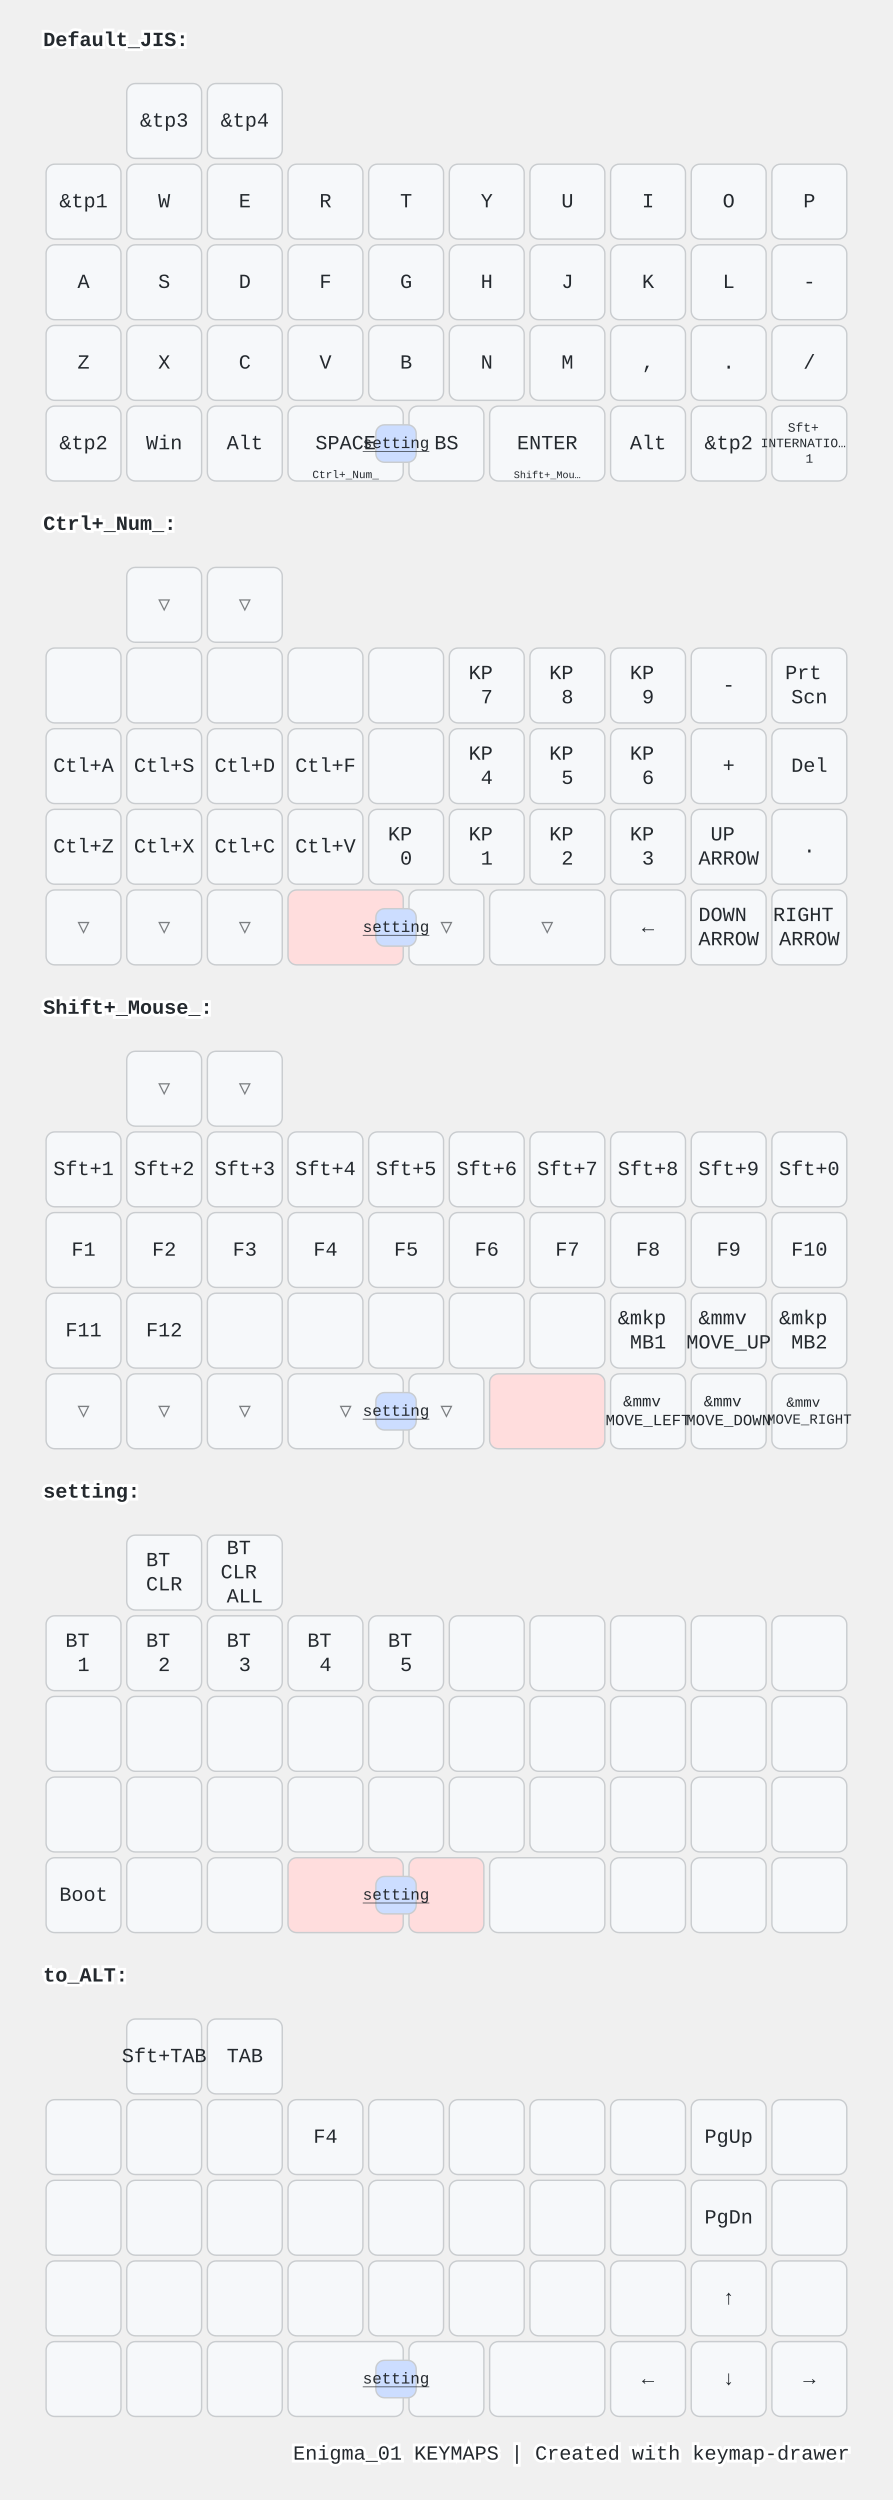
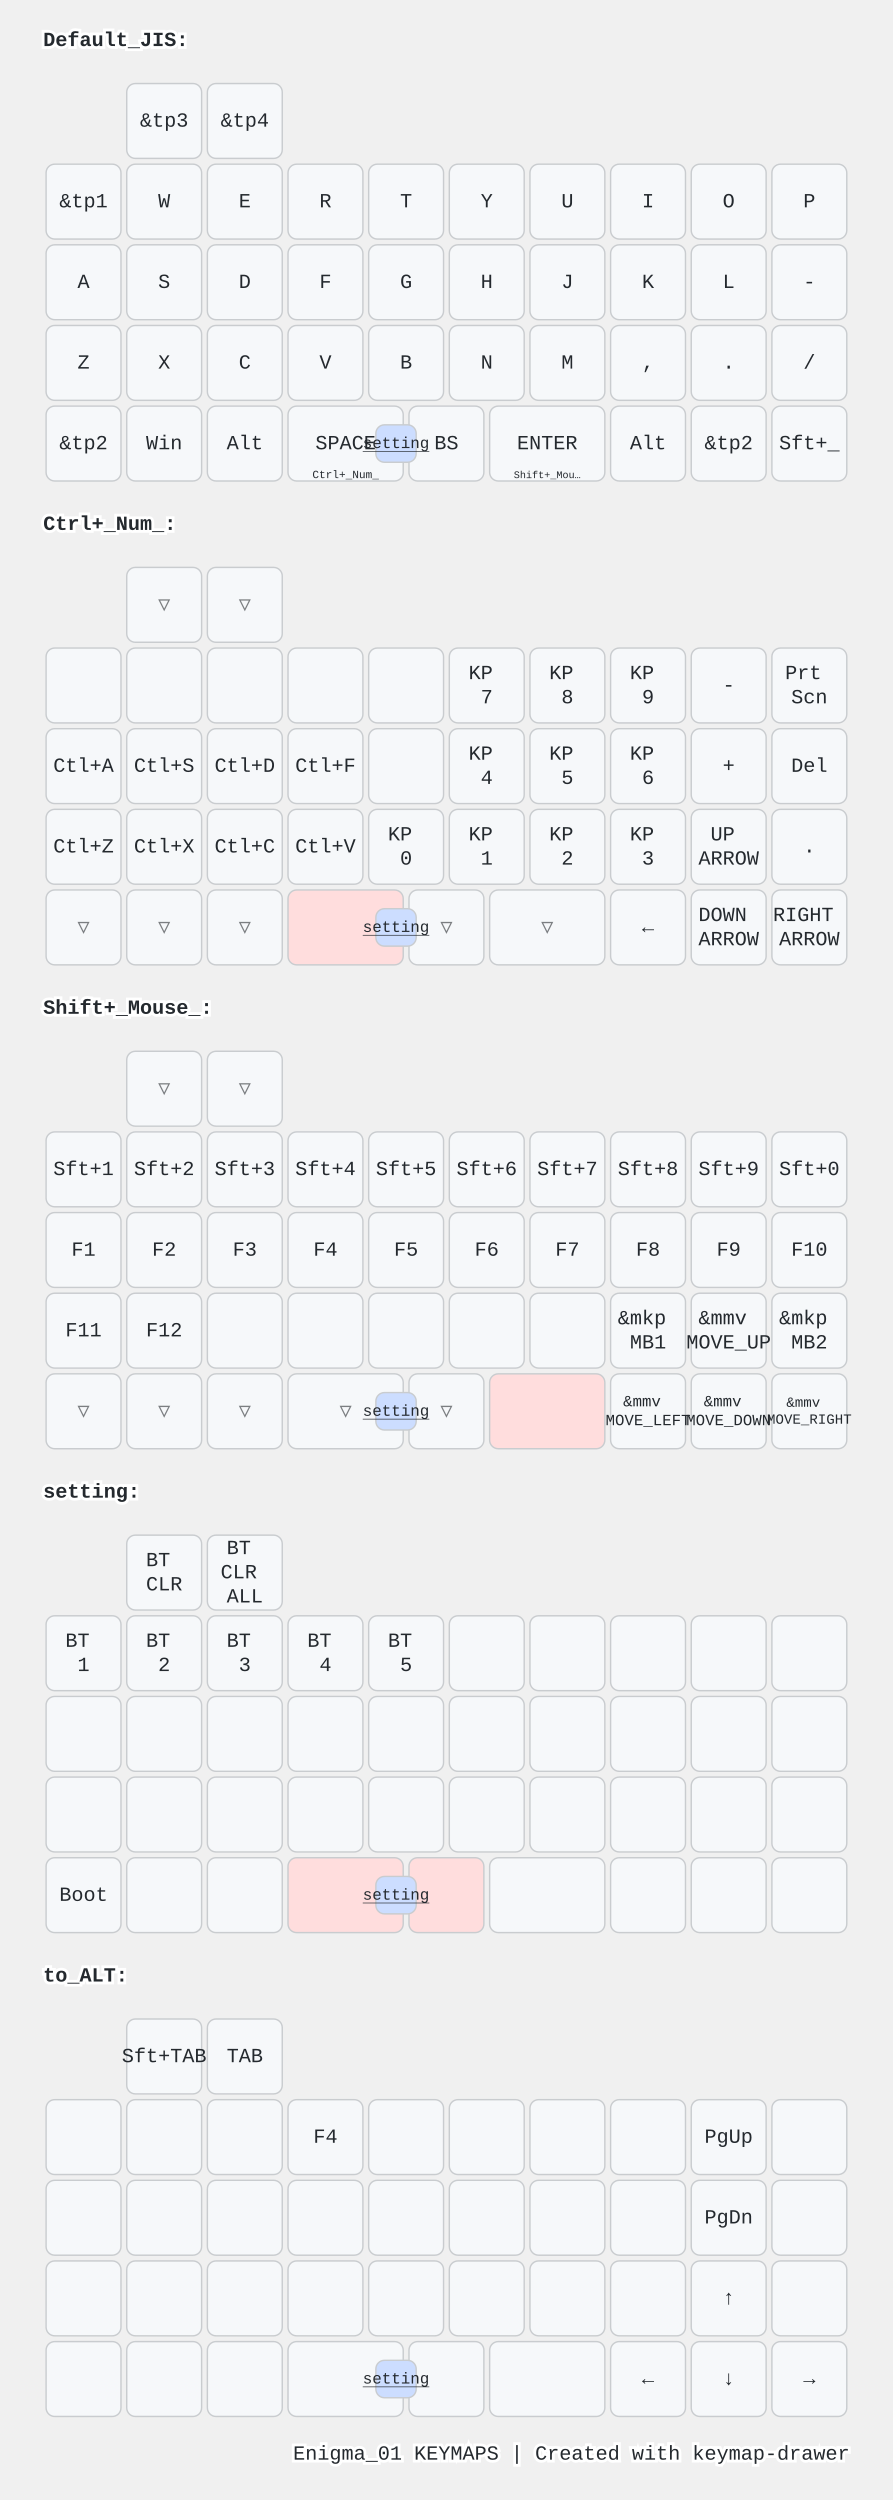
<svg xmlns="http://www.w3.org/2000/svg" width="620" height="1736" viewBox="0 0 620 1736" class="keymap">
  <style>/* inherit to force styles through use tags */
svg path {
    fill: inherit;
}

/* font and background color specifications */
svg.keymap {
    font-family: SFMono-Regular,Consolas,Liberation Mono,Menlo,monospace;
    font-size: 14px;
    font-kerning: normal;
    text-rendering: optimizeLegibility;
    fill: #24292e;
}

/* default key styling */
rect.key {
    fill: #f6f8fa;
}

rect.key, rect.combo {
    stroke: #c9cccf;
    stroke-width: 1;
}

/* default key side styling, only used is draw_key_sides is set */
rect.side {
    filter: brightness(90%);
}

/* color accent for combo boxes */
rect.combo, rect.combo-separate {
    fill: #cdf;
}

/* color accent for held keys */
rect.held, rect.combo.held {
    fill: #fdd;
}

/* color accent for ghost (optional) keys */
rect.ghost, rect.combo.ghost {
    stroke-dasharray: 4, 4;
    stroke-width: 2;
}

text {
    text-anchor: middle;
    dominant-baseline: middle;
}

/* styling for layer labels */
text.label {
    font-weight: bold;
    text-anchor: start;
    stroke: white;
    stroke-width: 4;
    paint-order: stroke;
}

/* styling for optional footer */
text.footer {
    text-anchor: end;
    dominant-baseline: auto;
    stroke: white;
    stroke-width: 4;
    paint-order: stroke;
}

/* styling for combo tap, and key non-tap label text */
text.combo, text.hold, text.shifted, text.left, text.right {
    font-size: 11px;
}

text.hold {
    text-anchor: middle;
    dominant-baseline: auto;
}

text.shifted {
    text-anchor: middle;
    dominant-baseline: hanging;
}

text.left {
    text-anchor: start;
}

text.right {
    text-anchor: end;
}

text.layer-activator {
    text-decoration: underline;
}

/* styling for hold/shifted label text in combo box */
text.combo.hold, text.combo.shifted, text.combo.left, text.combo.right {
    font-size: 8px;
}

/* lighter symbol for transparent keys */
text.trans {
    fill: #7b7e81;
}

/* styling for combo dendrons */
path.combo {
    stroke-width: 1;
    stroke: gray;
    fill: none;
}

/* Start Tabler Icons Cleanup */
/* cannot use height/width with glyphs */
.icon-tabler &gt; path {
    fill: inherit;
    stroke: inherit;
    stroke-width: 2;
}
/* hide tabler's default box */
.icon-tabler &gt; path[stroke="none"][fill="none"] {
    visibility: hidden;
}
/* End Tabler Icons Cleanup */
</style>
  <g transform="translate(30, 0)" class="layer-Default_JIS">
    <text x="0" y="28" class="label" id="Default_JIS">Default_JIS:</text>
    <g transform="translate(0, 56)">
      <g transform="translate(84, 28)" class="key keypos-0">
        <rect rx="6" ry="6" x="-26" y="-26" width="52" height="52" class="key" />
        <text x="0" y="0" class="key tap">&amp;tp3</text>
      </g>
      <g transform="translate(140, 28)" class="key keypos-1">
        <rect rx="6" ry="6" x="-26" y="-26" width="52" height="52" class="key" />
        <text x="0" y="0" class="key tap">&amp;tp4</text>
      </g>
      <g transform="translate(28, 84)" class="key keypos-2">
        <rect rx="6" ry="6" x="-26" y="-26" width="52" height="52" class="key" />
        <text x="0" y="0" class="key tap">&amp;tp1</text>
      </g>
      <g transform="translate(84, 84)" class="key keypos-3">
        <rect rx="6" ry="6" x="-26" y="-26" width="52" height="52" class="key" />
        <text x="0" y="0" class="key tap">W</text>
      </g>
      <g transform="translate(140, 84)" class="key keypos-4">
        <rect rx="6" ry="6" x="-26" y="-26" width="52" height="52" class="key" />
        <text x="0" y="0" class="key tap">E</text>
      </g>
      <g transform="translate(196, 84)" class="key keypos-5">
        <rect rx="6" ry="6" x="-26" y="-26" width="52" height="52" class="key" />
        <text x="0" y="0" class="key tap">R</text>
      </g>
      <g transform="translate(252, 84)" class="key keypos-6">
        <rect rx="6" ry="6" x="-26" y="-26" width="52" height="52" class="key" />
        <text x="0" y="0" class="key tap">T</text>
      </g>
      <g transform="translate(308, 84)" class="key keypos-7">
        <rect rx="6" ry="6" x="-26" y="-26" width="52" height="52" class="key" />
        <text x="0" y="0" class="key tap">Y</text>
      </g>
      <g transform="translate(364, 84)" class="key keypos-8">
        <rect rx="6" ry="6" x="-26" y="-26" width="52" height="52" class="key" />
        <text x="0" y="0" class="key tap">U</text>
      </g>
      <g transform="translate(420, 84)" class="key keypos-9">
        <rect rx="6" ry="6" x="-26" y="-26" width="52" height="52" class="key" />
        <text x="0" y="0" class="key tap">I</text>
      </g>
      <g transform="translate(476, 84)" class="key keypos-10">
        <rect rx="6" ry="6" x="-26" y="-26" width="52" height="52" class="key" />
        <text x="0" y="0" class="key tap">O</text>
      </g>
      <g transform="translate(532, 84)" class="key keypos-11">
        <rect rx="6" ry="6" x="-26" y="-26" width="52" height="52" class="key" />
        <text x="0" y="0" class="key tap">P</text>
      </g>
      <g transform="translate(28, 140)" class="key keypos-12">
        <rect rx="6" ry="6" x="-26" y="-26" width="52" height="52" class="key" />
        <text x="0" y="0" class="key tap">A</text>
      </g>
      <g transform="translate(84, 140)" class="key keypos-13">
        <rect rx="6" ry="6" x="-26" y="-26" width="52" height="52" class="key" />
        <text x="0" y="0" class="key tap">S</text>
      </g>
      <g transform="translate(140, 140)" class="key keypos-14">
        <rect rx="6" ry="6" x="-26" y="-26" width="52" height="52" class="key" />
        <text x="0" y="0" class="key tap">D</text>
      </g>
      <g transform="translate(196, 140)" class="key keypos-15">
        <rect rx="6" ry="6" x="-26" y="-26" width="52" height="52" class="key" />
        <text x="0" y="0" class="key tap">F</text>
      </g>
      <g transform="translate(252, 140)" class="key keypos-16">
        <rect rx="6" ry="6" x="-26" y="-26" width="52" height="52" class="key" />
        <text x="0" y="0" class="key tap">G</text>
      </g>
      <g transform="translate(308, 140)" class="key keypos-17">
        <rect rx="6" ry="6" x="-26" y="-26" width="52" height="52" class="key" />
        <text x="0" y="0" class="key tap">H</text>
      </g>
      <g transform="translate(364, 140)" class="key keypos-18">
        <rect rx="6" ry="6" x="-26" y="-26" width="52" height="52" class="key" />
        <text x="0" y="0" class="key tap">J</text>
      </g>
      <g transform="translate(420, 140)" class="key keypos-19">
        <rect rx="6" ry="6" x="-26" y="-26" width="52" height="52" class="key" />
        <text x="0" y="0" class="key tap">K</text>
      </g>
      <g transform="translate(476, 140)" class="key keypos-20">
        <rect rx="6" ry="6" x="-26" y="-26" width="52" height="52" class="key" />
        <text x="0" y="0" class="key tap">L</text>
      </g>
      <g transform="translate(532, 140)" class="key keypos-21">
        <rect rx="6" ry="6" x="-26" y="-26" width="52" height="52" class="key" />
        <text x="0" y="0" class="key tap">-</text>
      </g>
      <g transform="translate(28, 196)" class="key keypos-22">
        <rect rx="6" ry="6" x="-26" y="-26" width="52" height="52" class="key" />
        <text x="0" y="0" class="key tap">Z</text>
      </g>
      <g transform="translate(84, 196)" class="key keypos-23">
        <rect rx="6" ry="6" x="-26" y="-26" width="52" height="52" class="key" />
        <text x="0" y="0" class="key tap">X</text>
      </g>
      <g transform="translate(140, 196)" class="key keypos-24">
        <rect rx="6" ry="6" x="-26" y="-26" width="52" height="52" class="key" />
        <text x="0" y="0" class="key tap">C</text>
      </g>
      <g transform="translate(196, 196)" class="key keypos-25">
        <rect rx="6" ry="6" x="-26" y="-26" width="52" height="52" class="key" />
        <text x="0" y="0" class="key tap">V</text>
      </g>
      <g transform="translate(252, 196)" class="key keypos-26">
        <rect rx="6" ry="6" x="-26" y="-26" width="52" height="52" class="key" />
        <text x="0" y="0" class="key tap">B</text>
      </g>
      <g transform="translate(308, 196)" class="key keypos-27">
        <rect rx="6" ry="6" x="-26" y="-26" width="52" height="52" class="key" />
        <text x="0" y="0" class="key tap">N</text>
      </g>
      <g transform="translate(364, 196)" class="key keypos-28">
        <rect rx="6" ry="6" x="-26" y="-26" width="52" height="52" class="key" />
        <text x="0" y="0" class="key tap">M</text>
      </g>
      <g transform="translate(420, 196)" class="key keypos-29">
        <rect rx="6" ry="6" x="-26" y="-26" width="52" height="52" class="key" />
        <text x="0" y="0" class="key tap">,</text>
      </g>
      <g transform="translate(476, 196)" class="key keypos-30">
        <rect rx="6" ry="6" x="-26" y="-26" width="52" height="52" class="key" />
        <text x="0" y="0" class="key tap">.</text>
      </g>
      <g transform="translate(532, 196)" class="key keypos-31">
        <rect rx="6" ry="6" x="-26" y="-26" width="52" height="52" class="key" />
        <text x="0" y="0" class="key tap">/</text>
      </g>
      <g transform="translate(28, 252)" class="key keypos-32">
        <rect rx="6" ry="6" x="-26" y="-26" width="52" height="52" class="key" />
        <text x="0" y="0" class="key tap">&amp;tp2</text>
      </g>
      <g transform="translate(84, 252)" class="key keypos-33">
        <rect rx="6" ry="6" x="-26" y="-26" width="52" height="52" class="key" />
        <text x="0" y="0" class="key tap">Win</text>
      </g>
      <g transform="translate(140, 252)" class="key keypos-34">
        <rect rx="6" ry="6" x="-26" y="-26" width="52" height="52" class="key" />
        <text x="0" y="0" class="key tap">Alt</text>
      </g>
      <g transform="translate(210, 252)" class="key keypos-35">
        <rect rx="6" ry="6" x="-40" y="-26" width="80" height="52" class="key" />
        <text x="0" y="0" class="key tap">SPACE</text>
        <a href="#Ctrl_Num_">
          <text x="0" y="24" class="key hold layer-activator">
            <tspan style="font-size: 70%">Ctrl+_Num_</tspan>
          </text>
        </a>
      </g>
      <g transform="translate(280, 252)" class="key keypos-36">
        <rect rx="6" ry="6" x="-26" y="-26" width="52" height="52" class="key" />
        <text x="0" y="0" class="key tap">BS</text>
      </g>
      <g transform="translate(350, 252)" class="key keypos-37">
        <rect rx="6" ry="6" x="-40" y="-26" width="80" height="52" class="key" />
        <text x="0" y="0" class="key tap">ENTER</text>
        <a href="#Shift_Mouse_">
          <text x="0" y="24" class="key hold layer-activator">
            <tspan style="font-size: 64%">Shift+_Mou…</tspan>
          </text>
        </a>
      </g>
      <g transform="translate(420, 252)" class="key keypos-38">
        <rect rx="6" ry="6" x="-26" y="-26" width="52" height="52" class="key" />
        <text x="0" y="0" class="key tap">Alt</text>
      </g>
      <g transform="translate(476, 252)" class="key keypos-39">
        <rect rx="6" ry="6" x="-26" y="-26" width="52" height="52" class="key" />
        <text x="0" y="0" class="key tap">&amp;tp2</text>
      </g>
      <g transform="translate(532, 252)" class="key keypos-40">
        <rect rx="6" ry="6" x="-26" y="-26" width="52" height="52" class="key" />
-         <text x="0" y="0" class="key tap">
-           <tspan x="0" dy="-1.2em" style="font-size: 64%">Sft+</tspan>
-           <tspan x="0" dy="1.2em" style="font-size: 64%">INTERNATIO…</tspan>
-           <tspan x="0" dy="1.2em" style="font-size: 64%">1</tspan>
-         </text>
+         <text x="0" y="0" class="key tap">Sft+_</text>
      </g>
      <g class="combo combopos-0">
        <rect rx="6" ry="6" x="231" y="239" width="28" height="26" class="combo" />
        <a href="#setting">
          <text x="245" y="252" class="combo tap layer-activator">setting</text>
        </a>
      </g>
    </g>
  </g>
  <g transform="translate(30, 336)" class="layer-Ctrl+_Num_">
    <text x="0" y="28" class="label" id="Ctrl_Num_">Ctrl+_Num_:</text>
    <g transform="translate(0, 56)">
      <g transform="translate(84, 28)" class="key trans keypos-0">
        <rect rx="6" ry="6" x="-26" y="-26" width="52" height="52" class="key trans" />
        <text x="0" y="0" class="key trans tap">▽</text>
      </g>
      <g transform="translate(140, 28)" class="key trans keypos-1">
        <rect rx="6" ry="6" x="-26" y="-26" width="52" height="52" class="key trans" />
        <text x="0" y="0" class="key trans tap">▽</text>
      </g>
      <g transform="translate(28, 84)" class="key keypos-2">
        <rect rx="6" ry="6" x="-26" y="-26" width="52" height="52" class="key" />
      </g>
      <g transform="translate(84, 84)" class="key keypos-3">
        <rect rx="6" ry="6" x="-26" y="-26" width="52" height="52" class="key" />
      </g>
      <g transform="translate(140, 84)" class="key keypos-4">
        <rect rx="6" ry="6" x="-26" y="-26" width="52" height="52" class="key" />
      </g>
      <g transform="translate(196, 84)" class="key keypos-5">
        <rect rx="6" ry="6" x="-26" y="-26" width="52" height="52" class="key" />
      </g>
      <g transform="translate(252, 84)" class="key keypos-6">
        <rect rx="6" ry="6" x="-26" y="-26" width="52" height="52" class="key" />
      </g>
      <g transform="translate(308, 84)" class="key keypos-7">
        <rect rx="6" ry="6" x="-26" y="-26" width="52" height="52" class="key" />
        <text x="0" y="0" class="key tap">
          <tspan x="0" dy="-0.6em">KP</tspan>
          <tspan x="0" dy="1.2em">7</tspan>
        </text>
      </g>
      <g transform="translate(364, 84)" class="key keypos-8">
        <rect rx="6" ry="6" x="-26" y="-26" width="52" height="52" class="key" />
        <text x="0" y="0" class="key tap">
          <tspan x="0" dy="-0.6em">KP</tspan>
          <tspan x="0" dy="1.2em">8</tspan>
        </text>
      </g>
      <g transform="translate(420, 84)" class="key keypos-9">
        <rect rx="6" ry="6" x="-26" y="-26" width="52" height="52" class="key" />
        <text x="0" y="0" class="key tap">
          <tspan x="0" dy="-0.6em">KP</tspan>
          <tspan x="0" dy="1.2em">9</tspan>
        </text>
      </g>
      <g transform="translate(476, 84)" class="key keypos-10">
        <rect rx="6" ry="6" x="-26" y="-26" width="52" height="52" class="key" />
        <text x="0" y="0" class="key tap">-</text>
      </g>
      <g transform="translate(532, 84)" class="key keypos-11">
        <rect rx="6" ry="6" x="-26" y="-26" width="52" height="52" class="key" />
        <text x="0" y="0" class="key tap">
          <tspan x="0" dy="-0.6em">Prt</tspan>
          <tspan x="0" dy="1.2em">Scn</tspan>
        </text>
      </g>
      <g transform="translate(28, 140)" class="key keypos-12">
        <rect rx="6" ry="6" x="-26" y="-26" width="52" height="52" class="key" />
        <text x="0" y="0" class="key tap">Ctl+A</text>
      </g>
      <g transform="translate(84, 140)" class="key keypos-13">
        <rect rx="6" ry="6" x="-26" y="-26" width="52" height="52" class="key" />
        <text x="0" y="0" class="key tap">Ctl+S</text>
      </g>
      <g transform="translate(140, 140)" class="key keypos-14">
        <rect rx="6" ry="6" x="-26" y="-26" width="52" height="52" class="key" />
        <text x="0" y="0" class="key tap">Ctl+D</text>
      </g>
      <g transform="translate(196, 140)" class="key keypos-15">
        <rect rx="6" ry="6" x="-26" y="-26" width="52" height="52" class="key" />
        <text x="0" y="0" class="key tap">Ctl+F</text>
      </g>
      <g transform="translate(252, 140)" class="key keypos-16">
        <rect rx="6" ry="6" x="-26" y="-26" width="52" height="52" class="key" />
      </g>
      <g transform="translate(308, 140)" class="key keypos-17">
        <rect rx="6" ry="6" x="-26" y="-26" width="52" height="52" class="key" />
        <text x="0" y="0" class="key tap">
          <tspan x="0" dy="-0.6em">KP</tspan>
          <tspan x="0" dy="1.2em">4</tspan>
        </text>
      </g>
      <g transform="translate(364, 140)" class="key keypos-18">
        <rect rx="6" ry="6" x="-26" y="-26" width="52" height="52" class="key" />
        <text x="0" y="0" class="key tap">
          <tspan x="0" dy="-0.6em">KP</tspan>
          <tspan x="0" dy="1.2em">5</tspan>
        </text>
      </g>
      <g transform="translate(420, 140)" class="key keypos-19">
        <rect rx="6" ry="6" x="-26" y="-26" width="52" height="52" class="key" />
        <text x="0" y="0" class="key tap">
          <tspan x="0" dy="-0.6em">KP</tspan>
          <tspan x="0" dy="1.2em">6</tspan>
        </text>
      </g>
      <g transform="translate(476, 140)" class="key keypos-20">
        <rect rx="6" ry="6" x="-26" y="-26" width="52" height="52" class="key" />
        <text x="0" y="0" class="key tap">+</text>
      </g>
      <g transform="translate(532, 140)" class="key keypos-21">
        <rect rx="6" ry="6" x="-26" y="-26" width="52" height="52" class="key" />
        <text x="0" y="0" class="key tap">Del</text>
      </g>
      <g transform="translate(28, 196)" class="key keypos-22">
        <rect rx="6" ry="6" x="-26" y="-26" width="52" height="52" class="key" />
        <text x="0" y="0" class="key tap">Ctl+Z</text>
      </g>
      <g transform="translate(84, 196)" class="key keypos-23">
        <rect rx="6" ry="6" x="-26" y="-26" width="52" height="52" class="key" />
        <text x="0" y="0" class="key tap">Ctl+X</text>
      </g>
      <g transform="translate(140, 196)" class="key keypos-24">
        <rect rx="6" ry="6" x="-26" y="-26" width="52" height="52" class="key" />
        <text x="0" y="0" class="key tap">Ctl+C</text>
      </g>
      <g transform="translate(196, 196)" class="key keypos-25">
        <rect rx="6" ry="6" x="-26" y="-26" width="52" height="52" class="key" />
        <text x="0" y="0" class="key tap">Ctl+V</text>
      </g>
      <g transform="translate(252, 196)" class="key keypos-26">
        <rect rx="6" ry="6" x="-26" y="-26" width="52" height="52" class="key" />
        <text x="0" y="0" class="key tap">
          <tspan x="0" dy="-0.6em">KP</tspan>
          <tspan x="0" dy="1.2em">0</tspan>
        </text>
      </g>
      <g transform="translate(308, 196)" class="key keypos-27">
        <rect rx="6" ry="6" x="-26" y="-26" width="52" height="52" class="key" />
        <text x="0" y="0" class="key tap">
          <tspan x="0" dy="-0.6em">KP</tspan>
          <tspan x="0" dy="1.2em">1</tspan>
        </text>
      </g>
      <g transform="translate(364, 196)" class="key keypos-28">
        <rect rx="6" ry="6" x="-26" y="-26" width="52" height="52" class="key" />
        <text x="0" y="0" class="key tap">
          <tspan x="0" dy="-0.6em">KP</tspan>
          <tspan x="0" dy="1.2em">2</tspan>
        </text>
      </g>
      <g transform="translate(420, 196)" class="key keypos-29">
        <rect rx="6" ry="6" x="-26" y="-26" width="52" height="52" class="key" />
        <text x="0" y="0" class="key tap">
          <tspan x="0" dy="-0.6em">KP</tspan>
          <tspan x="0" dy="1.2em">3</tspan>
        </text>
      </g>
      <g transform="translate(476, 196)" class="key keypos-30">
        <rect rx="6" ry="6" x="-26" y="-26" width="52" height="52" class="key" />
        <text x="0" y="0" class="key tap">
          <tspan x="0" dy="-0.6em">UP</tspan>
          <tspan x="0" dy="1.2em">ARROW</tspan>
        </text>
      </g>
      <g transform="translate(532, 196)" class="key keypos-31">
        <rect rx="6" ry="6" x="-26" y="-26" width="52" height="52" class="key" />
        <text x="0" y="0" class="key tap">.</text>
      </g>
      <g transform="translate(28, 252)" class="key trans keypos-32">
        <rect rx="6" ry="6" x="-26" y="-26" width="52" height="52" class="key trans" />
        <text x="0" y="0" class="key trans tap">▽</text>
      </g>
      <g transform="translate(84, 252)" class="key trans keypos-33">
        <rect rx="6" ry="6" x="-26" y="-26" width="52" height="52" class="key trans" />
        <text x="0" y="0" class="key trans tap">▽</text>
      </g>
      <g transform="translate(140, 252)" class="key trans keypos-34">
        <rect rx="6" ry="6" x="-26" y="-26" width="52" height="52" class="key trans" />
        <text x="0" y="0" class="key trans tap">▽</text>
      </g>
      <g transform="translate(210, 252)" class="key held keypos-35">
        <rect rx="6" ry="6" x="-40" y="-26" width="80" height="52" class="key held" />
      </g>
      <g transform="translate(280, 252)" class="key trans keypos-36">
        <rect rx="6" ry="6" x="-26" y="-26" width="52" height="52" class="key trans" />
        <text x="0" y="0" class="key trans tap">▽</text>
      </g>
      <g transform="translate(350, 252)" class="key trans keypos-37">
        <rect rx="6" ry="6" x="-40" y="-26" width="80" height="52" class="key trans" />
        <text x="0" y="0" class="key trans tap">▽</text>
      </g>
      <g transform="translate(420, 252)" class="key keypos-38">
        <rect rx="6" ry="6" x="-26" y="-26" width="52" height="52" class="key" />
        <text x="0" y="0" class="key tap">←</text>
      </g>
      <g transform="translate(476, 252)" class="key keypos-39">
        <rect rx="6" ry="6" x="-26" y="-26" width="52" height="52" class="key" />
        <text x="0" y="0" class="key tap">
          <tspan x="0" dy="-0.6em">DOWN</tspan>
          <tspan x="0" dy="1.2em">ARROW</tspan>
        </text>
      </g>
      <g transform="translate(532, 252)" class="key keypos-40">
        <rect rx="6" ry="6" x="-26" y="-26" width="52" height="52" class="key" />
        <text x="0" y="0" class="key tap">
          <tspan x="0" dy="-0.6em">RIGHT</tspan>
          <tspan x="0" dy="1.2em">ARROW</tspan>
        </text>
      </g>
      <g class="combo combopos-0">
        <rect rx="6" ry="6" x="231" y="239" width="28" height="26" class="combo" />
        <a href="#setting">
          <text x="245" y="252" class="combo tap layer-activator">setting</text>
        </a>
      </g>
    </g>
  </g>
  <g transform="translate(30, 672)" class="layer-Shift+_Mouse_">
    <text x="0" y="28" class="label" id="Shift_Mouse_">Shift+_Mouse_:</text>
    <g transform="translate(0, 56)">
      <g transform="translate(84, 28)" class="key trans keypos-0">
        <rect rx="6" ry="6" x="-26" y="-26" width="52" height="52" class="key trans" />
        <text x="0" y="0" class="key trans tap">▽</text>
      </g>
      <g transform="translate(140, 28)" class="key trans keypos-1">
        <rect rx="6" ry="6" x="-26" y="-26" width="52" height="52" class="key trans" />
        <text x="0" y="0" class="key trans tap">▽</text>
      </g>
      <g transform="translate(28, 84)" class="key keypos-2">
        <rect rx="6" ry="6" x="-26" y="-26" width="52" height="52" class="key" />
        <text x="0" y="0" class="key tap">Sft+1</text>
      </g>
      <g transform="translate(84, 84)" class="key keypos-3">
        <rect rx="6" ry="6" x="-26" y="-26" width="52" height="52" class="key" />
        <text x="0" y="0" class="key tap">Sft+2</text>
      </g>
      <g transform="translate(140, 84)" class="key keypos-4">
        <rect rx="6" ry="6" x="-26" y="-26" width="52" height="52" class="key" />
        <text x="0" y="0" class="key tap">Sft+3</text>
      </g>
      <g transform="translate(196, 84)" class="key keypos-5">
        <rect rx="6" ry="6" x="-26" y="-26" width="52" height="52" class="key" />
        <text x="0" y="0" class="key tap">Sft+4</text>
      </g>
      <g transform="translate(252, 84)" class="key keypos-6">
        <rect rx="6" ry="6" x="-26" y="-26" width="52" height="52" class="key" />
        <text x="0" y="0" class="key tap">Sft+5</text>
      </g>
      <g transform="translate(308, 84)" class="key keypos-7">
        <rect rx="6" ry="6" x="-26" y="-26" width="52" height="52" class="key" />
        <text x="0" y="0" class="key tap">Sft+6</text>
      </g>
      <g transform="translate(364, 84)" class="key keypos-8">
        <rect rx="6" ry="6" x="-26" y="-26" width="52" height="52" class="key" />
        <text x="0" y="0" class="key tap">Sft+7</text>
      </g>
      <g transform="translate(420, 84)" class="key keypos-9">
        <rect rx="6" ry="6" x="-26" y="-26" width="52" height="52" class="key" />
        <text x="0" y="0" class="key tap">Sft+8</text>
      </g>
      <g transform="translate(476, 84)" class="key keypos-10">
        <rect rx="6" ry="6" x="-26" y="-26" width="52" height="52" class="key" />
        <text x="0" y="0" class="key tap">Sft+9</text>
      </g>
      <g transform="translate(532, 84)" class="key keypos-11">
        <rect rx="6" ry="6" x="-26" y="-26" width="52" height="52" class="key" />
        <text x="0" y="0" class="key tap">Sft+0</text>
      </g>
      <g transform="translate(28, 140)" class="key keypos-12">
        <rect rx="6" ry="6" x="-26" y="-26" width="52" height="52" class="key" />
        <text x="0" y="0" class="key tap">F1</text>
      </g>
      <g transform="translate(84, 140)" class="key keypos-13">
        <rect rx="6" ry="6" x="-26" y="-26" width="52" height="52" class="key" />
        <text x="0" y="0" class="key tap">F2</text>
      </g>
      <g transform="translate(140, 140)" class="key keypos-14">
        <rect rx="6" ry="6" x="-26" y="-26" width="52" height="52" class="key" />
        <text x="0" y="0" class="key tap">F3</text>
      </g>
      <g transform="translate(196, 140)" class="key keypos-15">
        <rect rx="6" ry="6" x="-26" y="-26" width="52" height="52" class="key" />
        <text x="0" y="0" class="key tap">F4</text>
      </g>
      <g transform="translate(252, 140)" class="key keypos-16">
        <rect rx="6" ry="6" x="-26" y="-26" width="52" height="52" class="key" />
        <text x="0" y="0" class="key tap">F5</text>
      </g>
      <g transform="translate(308, 140)" class="key keypos-17">
        <rect rx="6" ry="6" x="-26" y="-26" width="52" height="52" class="key" />
        <text x="0" y="0" class="key tap">F6</text>
      </g>
      <g transform="translate(364, 140)" class="key keypos-18">
        <rect rx="6" ry="6" x="-26" y="-26" width="52" height="52" class="key" />
        <text x="0" y="0" class="key tap">F7</text>
      </g>
      <g transform="translate(420, 140)" class="key keypos-19">
        <rect rx="6" ry="6" x="-26" y="-26" width="52" height="52" class="key" />
        <text x="0" y="0" class="key tap">F8</text>
      </g>
      <g transform="translate(476, 140)" class="key keypos-20">
        <rect rx="6" ry="6" x="-26" y="-26" width="52" height="52" class="key" />
        <text x="0" y="0" class="key tap">F9</text>
      </g>
      <g transform="translate(532, 140)" class="key keypos-21">
        <rect rx="6" ry="6" x="-26" y="-26" width="52" height="52" class="key" />
        <text x="0" y="0" class="key tap">F10</text>
      </g>
      <g transform="translate(28, 196)" class="key keypos-22">
        <rect rx="6" ry="6" x="-26" y="-26" width="52" height="52" class="key" />
        <text x="0" y="0" class="key tap">F11</text>
      </g>
      <g transform="translate(84, 196)" class="key keypos-23">
        <rect rx="6" ry="6" x="-26" y="-26" width="52" height="52" class="key" />
        <text x="0" y="0" class="key tap">F12</text>
      </g>
      <g transform="translate(140, 196)" class="key keypos-24">
        <rect rx="6" ry="6" x="-26" y="-26" width="52" height="52" class="key" />
      </g>
      <g transform="translate(196, 196)" class="key keypos-25">
        <rect rx="6" ry="6" x="-26" y="-26" width="52" height="52" class="key" />
      </g>
      <g transform="translate(252, 196)" class="key keypos-26">
        <rect rx="6" ry="6" x="-26" y="-26" width="52" height="52" class="key" />
      </g>
      <g transform="translate(308, 196)" class="key keypos-27">
        <rect rx="6" ry="6" x="-26" y="-26" width="52" height="52" class="key" />
      </g>
      <g transform="translate(364, 196)" class="key keypos-28">
        <rect rx="6" ry="6" x="-26" y="-26" width="52" height="52" class="key" />
      </g>
      <g transform="translate(420, 196)" class="key keypos-29">
        <rect rx="6" ry="6" x="-26" y="-26" width="52" height="52" class="key" />
        <text x="0" y="0" class="key tap">
          <tspan x="0" dy="-0.6em">&amp;mkp</tspan>
          <tspan x="0" dy="1.2em">MB1</tspan>
        </text>
      </g>
      <g transform="translate(476, 196)" class="key keypos-30">
        <rect rx="6" ry="6" x="-26" y="-26" width="52" height="52" class="key" />
        <text x="0" y="0" class="key tap">
          <tspan x="0" dy="-0.6em">&amp;mmv</tspan>
          <tspan x="0" dy="1.2em">MOVE_UP</tspan>
        </text>
      </g>
      <g transform="translate(532, 196)" class="key keypos-31">
        <rect rx="6" ry="6" x="-26" y="-26" width="52" height="52" class="key" />
        <text x="0" y="0" class="key tap">
          <tspan x="0" dy="-0.6em">&amp;mkp</tspan>
          <tspan x="0" dy="1.2em">MB2</tspan>
        </text>
      </g>
      <g transform="translate(28, 252)" class="key trans keypos-32">
        <rect rx="6" ry="6" x="-26" y="-26" width="52" height="52" class="key trans" />
        <text x="0" y="0" class="key trans tap">▽</text>
      </g>
      <g transform="translate(84, 252)" class="key trans keypos-33">
        <rect rx="6" ry="6" x="-26" y="-26" width="52" height="52" class="key trans" />
        <text x="0" y="0" class="key trans tap">▽</text>
      </g>
      <g transform="translate(140, 252)" class="key trans keypos-34">
        <rect rx="6" ry="6" x="-26" y="-26" width="52" height="52" class="key trans" />
        <text x="0" y="0" class="key trans tap">▽</text>
      </g>
      <g transform="translate(210, 252)" class="key trans keypos-35">
        <rect rx="6" ry="6" x="-40" y="-26" width="80" height="52" class="key trans" />
        <text x="0" y="0" class="key trans tap">▽</text>
      </g>
      <g transform="translate(280, 252)" class="key trans keypos-36">
        <rect rx="6" ry="6" x="-26" y="-26" width="52" height="52" class="key trans" />
        <text x="0" y="0" class="key trans tap">▽</text>
      </g>
      <g transform="translate(350, 252)" class="key held keypos-37">
        <rect rx="6" ry="6" x="-40" y="-26" width="80" height="52" class="key held" />
      </g>
      <g transform="translate(420, 252)" class="key keypos-38">
        <rect rx="6" ry="6" x="-26" y="-26" width="52" height="52" class="key" />
        <text x="0" y="0" class="key tap">
          <tspan x="0" dy="-0.6em" style="font-size: 78%">&amp;mmv</tspan>
          <tspan x="0" dy="1.2em" style="font-size: 78%">MOVE_LEFT</tspan>
        </text>
      </g>
      <g transform="translate(476, 252)" class="key keypos-39">
        <rect rx="6" ry="6" x="-26" y="-26" width="52" height="52" class="key" />
        <text x="0" y="0" class="key tap">
          <tspan x="0" dy="-0.6em" style="font-size: 78%">&amp;mmv</tspan>
          <tspan x="0" dy="1.2em" style="font-size: 78%">MOVE_DOWN</tspan>
        </text>
      </g>
      <g transform="translate(532, 252)" class="key keypos-40">
        <rect rx="6" ry="6" x="-26" y="-26" width="52" height="52" class="key" />
        <text x="0" y="0" class="key tap">
          <tspan x="0" dy="-0.6em" style="font-size: 70%">&amp;mmv</tspan>
          <tspan x="0" dy="1.2em" style="font-size: 70%">MOVE_RIGHT</tspan>
        </text>
      </g>
      <g class="combo combopos-0">
        <rect rx="6" ry="6" x="231" y="239" width="28" height="26" class="combo" />
        <a href="#setting">
          <text x="245" y="252" class="combo tap layer-activator">setting</text>
        </a>
      </g>
    </g>
  </g>
  <g transform="translate(30, 1008)" class="layer-setting">
    <text x="0" y="28" class="label" id="setting">setting:</text>
    <g transform="translate(0, 56)">
      <g transform="translate(84, 28)" class="key keypos-0">
        <rect rx="6" ry="6" x="-26" y="-26" width="52" height="52" class="key" />
        <text x="0" y="0" class="key tap">
          <tspan x="0" dy="-0.6em">BT</tspan>
          <tspan x="0" dy="1.2em">CLR</tspan>
        </text>
      </g>
      <g transform="translate(140, 28)" class="key keypos-1">
        <rect rx="6" ry="6" x="-26" y="-26" width="52" height="52" class="key" />
        <text x="0" y="0" class="key tap">
          <tspan x="0" dy="-1.2em">BT</tspan>
          <tspan x="0" dy="1.2em">CLR</tspan>
          <tspan x="0" dy="1.2em">ALL</tspan>
        </text>
      </g>
      <g transform="translate(28, 84)" class="key keypos-2">
        <rect rx="6" ry="6" x="-26" y="-26" width="52" height="52" class="key" />
        <text x="0" y="0" class="key tap">
          <tspan x="0" dy="-0.6em">BT</tspan>
          <tspan x="0" dy="1.2em">1</tspan>
        </text>
      </g>
      <g transform="translate(84, 84)" class="key keypos-3">
        <rect rx="6" ry="6" x="-26" y="-26" width="52" height="52" class="key" />
        <text x="0" y="0" class="key tap">
          <tspan x="0" dy="-0.6em">BT</tspan>
          <tspan x="0" dy="1.2em">2</tspan>
        </text>
      </g>
      <g transform="translate(140, 84)" class="key keypos-4">
        <rect rx="6" ry="6" x="-26" y="-26" width="52" height="52" class="key" />
        <text x="0" y="0" class="key tap">
          <tspan x="0" dy="-0.6em">BT</tspan>
          <tspan x="0" dy="1.2em">3</tspan>
        </text>
      </g>
      <g transform="translate(196, 84)" class="key keypos-5">
        <rect rx="6" ry="6" x="-26" y="-26" width="52" height="52" class="key" />
        <text x="0" y="0" class="key tap">
          <tspan x="0" dy="-0.6em">BT</tspan>
          <tspan x="0" dy="1.2em">4</tspan>
        </text>
      </g>
      <g transform="translate(252, 84)" class="key keypos-6">
        <rect rx="6" ry="6" x="-26" y="-26" width="52" height="52" class="key" />
        <text x="0" y="0" class="key tap">
          <tspan x="0" dy="-0.6em">BT</tspan>
          <tspan x="0" dy="1.2em">5</tspan>
        </text>
      </g>
      <g transform="translate(308, 84)" class="key keypos-7">
        <rect rx="6" ry="6" x="-26" y="-26" width="52" height="52" class="key" />
      </g>
      <g transform="translate(364, 84)" class="key keypos-8">
        <rect rx="6" ry="6" x="-26" y="-26" width="52" height="52" class="key" />
      </g>
      <g transform="translate(420, 84)" class="key keypos-9">
        <rect rx="6" ry="6" x="-26" y="-26" width="52" height="52" class="key" />
      </g>
      <g transform="translate(476, 84)" class="key keypos-10">
        <rect rx="6" ry="6" x="-26" y="-26" width="52" height="52" class="key" />
      </g>
      <g transform="translate(532, 84)" class="key keypos-11">
        <rect rx="6" ry="6" x="-26" y="-26" width="52" height="52" class="key" />
      </g>
      <g transform="translate(28, 140)" class="key keypos-12">
        <rect rx="6" ry="6" x="-26" y="-26" width="52" height="52" class="key" />
      </g>
      <g transform="translate(84, 140)" class="key keypos-13">
        <rect rx="6" ry="6" x="-26" y="-26" width="52" height="52" class="key" />
      </g>
      <g transform="translate(140, 140)" class="key keypos-14">
        <rect rx="6" ry="6" x="-26" y="-26" width="52" height="52" class="key" />
      </g>
      <g transform="translate(196, 140)" class="key keypos-15">
        <rect rx="6" ry="6" x="-26" y="-26" width="52" height="52" class="key" />
      </g>
      <g transform="translate(252, 140)" class="key keypos-16">
        <rect rx="6" ry="6" x="-26" y="-26" width="52" height="52" class="key" />
      </g>
      <g transform="translate(308, 140)" class="key keypos-17">
        <rect rx="6" ry="6" x="-26" y="-26" width="52" height="52" class="key" />
      </g>
      <g transform="translate(364, 140)" class="key keypos-18">
        <rect rx="6" ry="6" x="-26" y="-26" width="52" height="52" class="key" />
      </g>
      <g transform="translate(420, 140)" class="key keypos-19">
        <rect rx="6" ry="6" x="-26" y="-26" width="52" height="52" class="key" />
      </g>
      <g transform="translate(476, 140)" class="key keypos-20">
        <rect rx="6" ry="6" x="-26" y="-26" width="52" height="52" class="key" />
      </g>
      <g transform="translate(532, 140)" class="key keypos-21">
        <rect rx="6" ry="6" x="-26" y="-26" width="52" height="52" class="key" />
      </g>
      <g transform="translate(28, 196)" class="key keypos-22">
        <rect rx="6" ry="6" x="-26" y="-26" width="52" height="52" class="key" />
      </g>
      <g transform="translate(84, 196)" class="key keypos-23">
        <rect rx="6" ry="6" x="-26" y="-26" width="52" height="52" class="key" />
      </g>
      <g transform="translate(140, 196)" class="key keypos-24">
        <rect rx="6" ry="6" x="-26" y="-26" width="52" height="52" class="key" />
      </g>
      <g transform="translate(196, 196)" class="key keypos-25">
        <rect rx="6" ry="6" x="-26" y="-26" width="52" height="52" class="key" />
      </g>
      <g transform="translate(252, 196)" class="key keypos-26">
        <rect rx="6" ry="6" x="-26" y="-26" width="52" height="52" class="key" />
      </g>
      <g transform="translate(308, 196)" class="key keypos-27">
        <rect rx="6" ry="6" x="-26" y="-26" width="52" height="52" class="key" />
      </g>
      <g transform="translate(364, 196)" class="key keypos-28">
        <rect rx="6" ry="6" x="-26" y="-26" width="52" height="52" class="key" />
      </g>
      <g transform="translate(420, 196)" class="key keypos-29">
        <rect rx="6" ry="6" x="-26" y="-26" width="52" height="52" class="key" />
      </g>
      <g transform="translate(476, 196)" class="key keypos-30">
        <rect rx="6" ry="6" x="-26" y="-26" width="52" height="52" class="key" />
      </g>
      <g transform="translate(532, 196)" class="key keypos-31">
        <rect rx="6" ry="6" x="-26" y="-26" width="52" height="52" class="key" />
      </g>
      <g transform="translate(28, 252)" class="key keypos-32">
        <rect rx="6" ry="6" x="-26" y="-26" width="52" height="52" class="key" />
        <text x="0" y="0" class="key tap">Boot</text>
      </g>
      <g transform="translate(84, 252)" class="key keypos-33">
        <rect rx="6" ry="6" x="-26" y="-26" width="52" height="52" class="key" />
      </g>
      <g transform="translate(140, 252)" class="key keypos-34">
        <rect rx="6" ry="6" x="-26" y="-26" width="52" height="52" class="key" />
      </g>
      <g transform="translate(210, 252)" class="key held keypos-35">
        <rect rx="6" ry="6" x="-40" y="-26" width="80" height="52" class="key held" />
      </g>
      <g transform="translate(280, 252)" class="key held keypos-36">
        <rect rx="6" ry="6" x="-26" y="-26" width="52" height="52" class="key held" />
      </g>
      <g transform="translate(350, 252)" class="key keypos-37">
        <rect rx="6" ry="6" x="-40" y="-26" width="80" height="52" class="key" />
      </g>
      <g transform="translate(420, 252)" class="key keypos-38">
        <rect rx="6" ry="6" x="-26" y="-26" width="52" height="52" class="key" />
      </g>
      <g transform="translate(476, 252)" class="key keypos-39">
        <rect rx="6" ry="6" x="-26" y="-26" width="52" height="52" class="key" />
      </g>
      <g transform="translate(532, 252)" class="key keypos-40">
        <rect rx="6" ry="6" x="-26" y="-26" width="52" height="52" class="key" />
      </g>
      <g class="combo combopos-0">
        <rect rx="6" ry="6" x="231" y="239" width="28" height="26" class="combo" />
        <a href="#setting">
          <text x="245" y="252" class="combo tap layer-activator">setting</text>
        </a>
      </g>
    </g>
  </g>
  <g transform="translate(30, 1344)" class="layer-to_ALT">
    <text x="0" y="28" class="label" id="to_ALT">to_ALT:</text>
    <g transform="translate(0, 56)">
      <g transform="translate(84, 28)" class="key keypos-0">
        <rect rx="6" ry="6" x="-26" y="-26" width="52" height="52" class="key" />
        <text x="0" y="0" class="key tap">Sft+TAB</text>
      </g>
      <g transform="translate(140, 28)" class="key keypos-1">
        <rect rx="6" ry="6" x="-26" y="-26" width="52" height="52" class="key" />
        <text x="0" y="0" class="key tap">TAB</text>
      </g>
      <g transform="translate(28, 84)" class="key keypos-2">
        <rect rx="6" ry="6" x="-26" y="-26" width="52" height="52" class="key" />
      </g>
      <g transform="translate(84, 84)" class="key keypos-3">
        <rect rx="6" ry="6" x="-26" y="-26" width="52" height="52" class="key" />
      </g>
      <g transform="translate(140, 84)" class="key keypos-4">
        <rect rx="6" ry="6" x="-26" y="-26" width="52" height="52" class="key" />
      </g>
      <g transform="translate(196, 84)" class="key keypos-5">
        <rect rx="6" ry="6" x="-26" y="-26" width="52" height="52" class="key" />
        <text x="0" y="0" class="key tap">F4</text>
      </g>
      <g transform="translate(252, 84)" class="key keypos-6">
        <rect rx="6" ry="6" x="-26" y="-26" width="52" height="52" class="key" />
      </g>
      <g transform="translate(308, 84)" class="key keypos-7">
        <rect rx="6" ry="6" x="-26" y="-26" width="52" height="52" class="key" />
      </g>
      <g transform="translate(364, 84)" class="key keypos-8">
        <rect rx="6" ry="6" x="-26" y="-26" width="52" height="52" class="key" />
      </g>
      <g transform="translate(420, 84)" class="key keypos-9">
        <rect rx="6" ry="6" x="-26" y="-26" width="52" height="52" class="key" />
      </g>
      <g transform="translate(476, 84)" class="key keypos-10">
        <rect rx="6" ry="6" x="-26" y="-26" width="52" height="52" class="key" />
        <text x="0" y="0" class="key tap">PgUp</text>
      </g>
      <g transform="translate(532, 84)" class="key keypos-11">
        <rect rx="6" ry="6" x="-26" y="-26" width="52" height="52" class="key" />
      </g>
      <g transform="translate(28, 140)" class="key keypos-12">
        <rect rx="6" ry="6" x="-26" y="-26" width="52" height="52" class="key" />
      </g>
      <g transform="translate(84, 140)" class="key keypos-13">
        <rect rx="6" ry="6" x="-26" y="-26" width="52" height="52" class="key" />
      </g>
      <g transform="translate(140, 140)" class="key keypos-14">
        <rect rx="6" ry="6" x="-26" y="-26" width="52" height="52" class="key" />
      </g>
      <g transform="translate(196, 140)" class="key keypos-15">
        <rect rx="6" ry="6" x="-26" y="-26" width="52" height="52" class="key" />
      </g>
      <g transform="translate(252, 140)" class="key keypos-16">
        <rect rx="6" ry="6" x="-26" y="-26" width="52" height="52" class="key" />
      </g>
      <g transform="translate(308, 140)" class="key keypos-17">
        <rect rx="6" ry="6" x="-26" y="-26" width="52" height="52" class="key" />
      </g>
      <g transform="translate(364, 140)" class="key keypos-18">
        <rect rx="6" ry="6" x="-26" y="-26" width="52" height="52" class="key" />
      </g>
      <g transform="translate(420, 140)" class="key keypos-19">
        <rect rx="6" ry="6" x="-26" y="-26" width="52" height="52" class="key" />
      </g>
      <g transform="translate(476, 140)" class="key keypos-20">
        <rect rx="6" ry="6" x="-26" y="-26" width="52" height="52" class="key" />
        <text x="0" y="0" class="key tap">PgDn</text>
      </g>
      <g transform="translate(532, 140)" class="key keypos-21">
        <rect rx="6" ry="6" x="-26" y="-26" width="52" height="52" class="key" />
      </g>
      <g transform="translate(28, 196)" class="key keypos-22">
        <rect rx="6" ry="6" x="-26" y="-26" width="52" height="52" class="key" />
      </g>
      <g transform="translate(84, 196)" class="key keypos-23">
        <rect rx="6" ry="6" x="-26" y="-26" width="52" height="52" class="key" />
      </g>
      <g transform="translate(140, 196)" class="key keypos-24">
        <rect rx="6" ry="6" x="-26" y="-26" width="52" height="52" class="key" />
      </g>
      <g transform="translate(196, 196)" class="key keypos-25">
        <rect rx="6" ry="6" x="-26" y="-26" width="52" height="52" class="key" />
      </g>
      <g transform="translate(252, 196)" class="key keypos-26">
        <rect rx="6" ry="6" x="-26" y="-26" width="52" height="52" class="key" />
      </g>
      <g transform="translate(308, 196)" class="key keypos-27">
        <rect rx="6" ry="6" x="-26" y="-26" width="52" height="52" class="key" />
      </g>
      <g transform="translate(364, 196)" class="key keypos-28">
        <rect rx="6" ry="6" x="-26" y="-26" width="52" height="52" class="key" />
      </g>
      <g transform="translate(420, 196)" class="key keypos-29">
        <rect rx="6" ry="6" x="-26" y="-26" width="52" height="52" class="key" />
      </g>
      <g transform="translate(476, 196)" class="key keypos-30">
        <rect rx="6" ry="6" x="-26" y="-26" width="52" height="52" class="key" />
        <text x="0" y="0" class="key tap">↑</text>
      </g>
      <g transform="translate(532, 196)" class="key keypos-31">
        <rect rx="6" ry="6" x="-26" y="-26" width="52" height="52" class="key" />
      </g>
      <g transform="translate(28, 252)" class="key keypos-32">
        <rect rx="6" ry="6" x="-26" y="-26" width="52" height="52" class="key" />
      </g>
      <g transform="translate(84, 252)" class="key keypos-33">
        <rect rx="6" ry="6" x="-26" y="-26" width="52" height="52" class="key" />
      </g>
      <g transform="translate(140, 252)" class="key keypos-34">
        <rect rx="6" ry="6" x="-26" y="-26" width="52" height="52" class="key" />
      </g>
      <g transform="translate(210, 252)" class="key keypos-35">
        <rect rx="6" ry="6" x="-40" y="-26" width="80" height="52" class="key" />
      </g>
      <g transform="translate(280, 252)" class="key keypos-36">
        <rect rx="6" ry="6" x="-26" y="-26" width="52" height="52" class="key" />
      </g>
      <g transform="translate(350, 252)" class="key keypos-37">
        <rect rx="6" ry="6" x="-40" y="-26" width="80" height="52" class="key" />
      </g>
      <g transform="translate(420, 252)" class="key keypos-38">
        <rect rx="6" ry="6" x="-26" y="-26" width="52" height="52" class="key" />
        <text x="0" y="0" class="key tap">←</text>
      </g>
      <g transform="translate(476, 252)" class="key keypos-39">
        <rect rx="6" ry="6" x="-26" y="-26" width="52" height="52" class="key" />
        <text x="0" y="0" class="key tap">↓</text>
      </g>
      <g transform="translate(532, 252)" class="key keypos-40">
        <rect rx="6" ry="6" x="-26" y="-26" width="52" height="52" class="key" />
        <text x="0" y="0" class="key tap">→</text>
      </g>
      <g class="combo combopos-0">
        <rect rx="6" ry="6" x="231" y="239" width="28" height="26" class="combo" />
        <a href="#setting">
          <text x="245" y="252" class="combo tap layer-activator">setting</text>
        </a>
      </g>
    </g>
  </g>
  <text x="590.0" y="1708.0" class="footer">Enigma_01 KEYMAPS | Created with keymap-drawer</text>
</svg>
